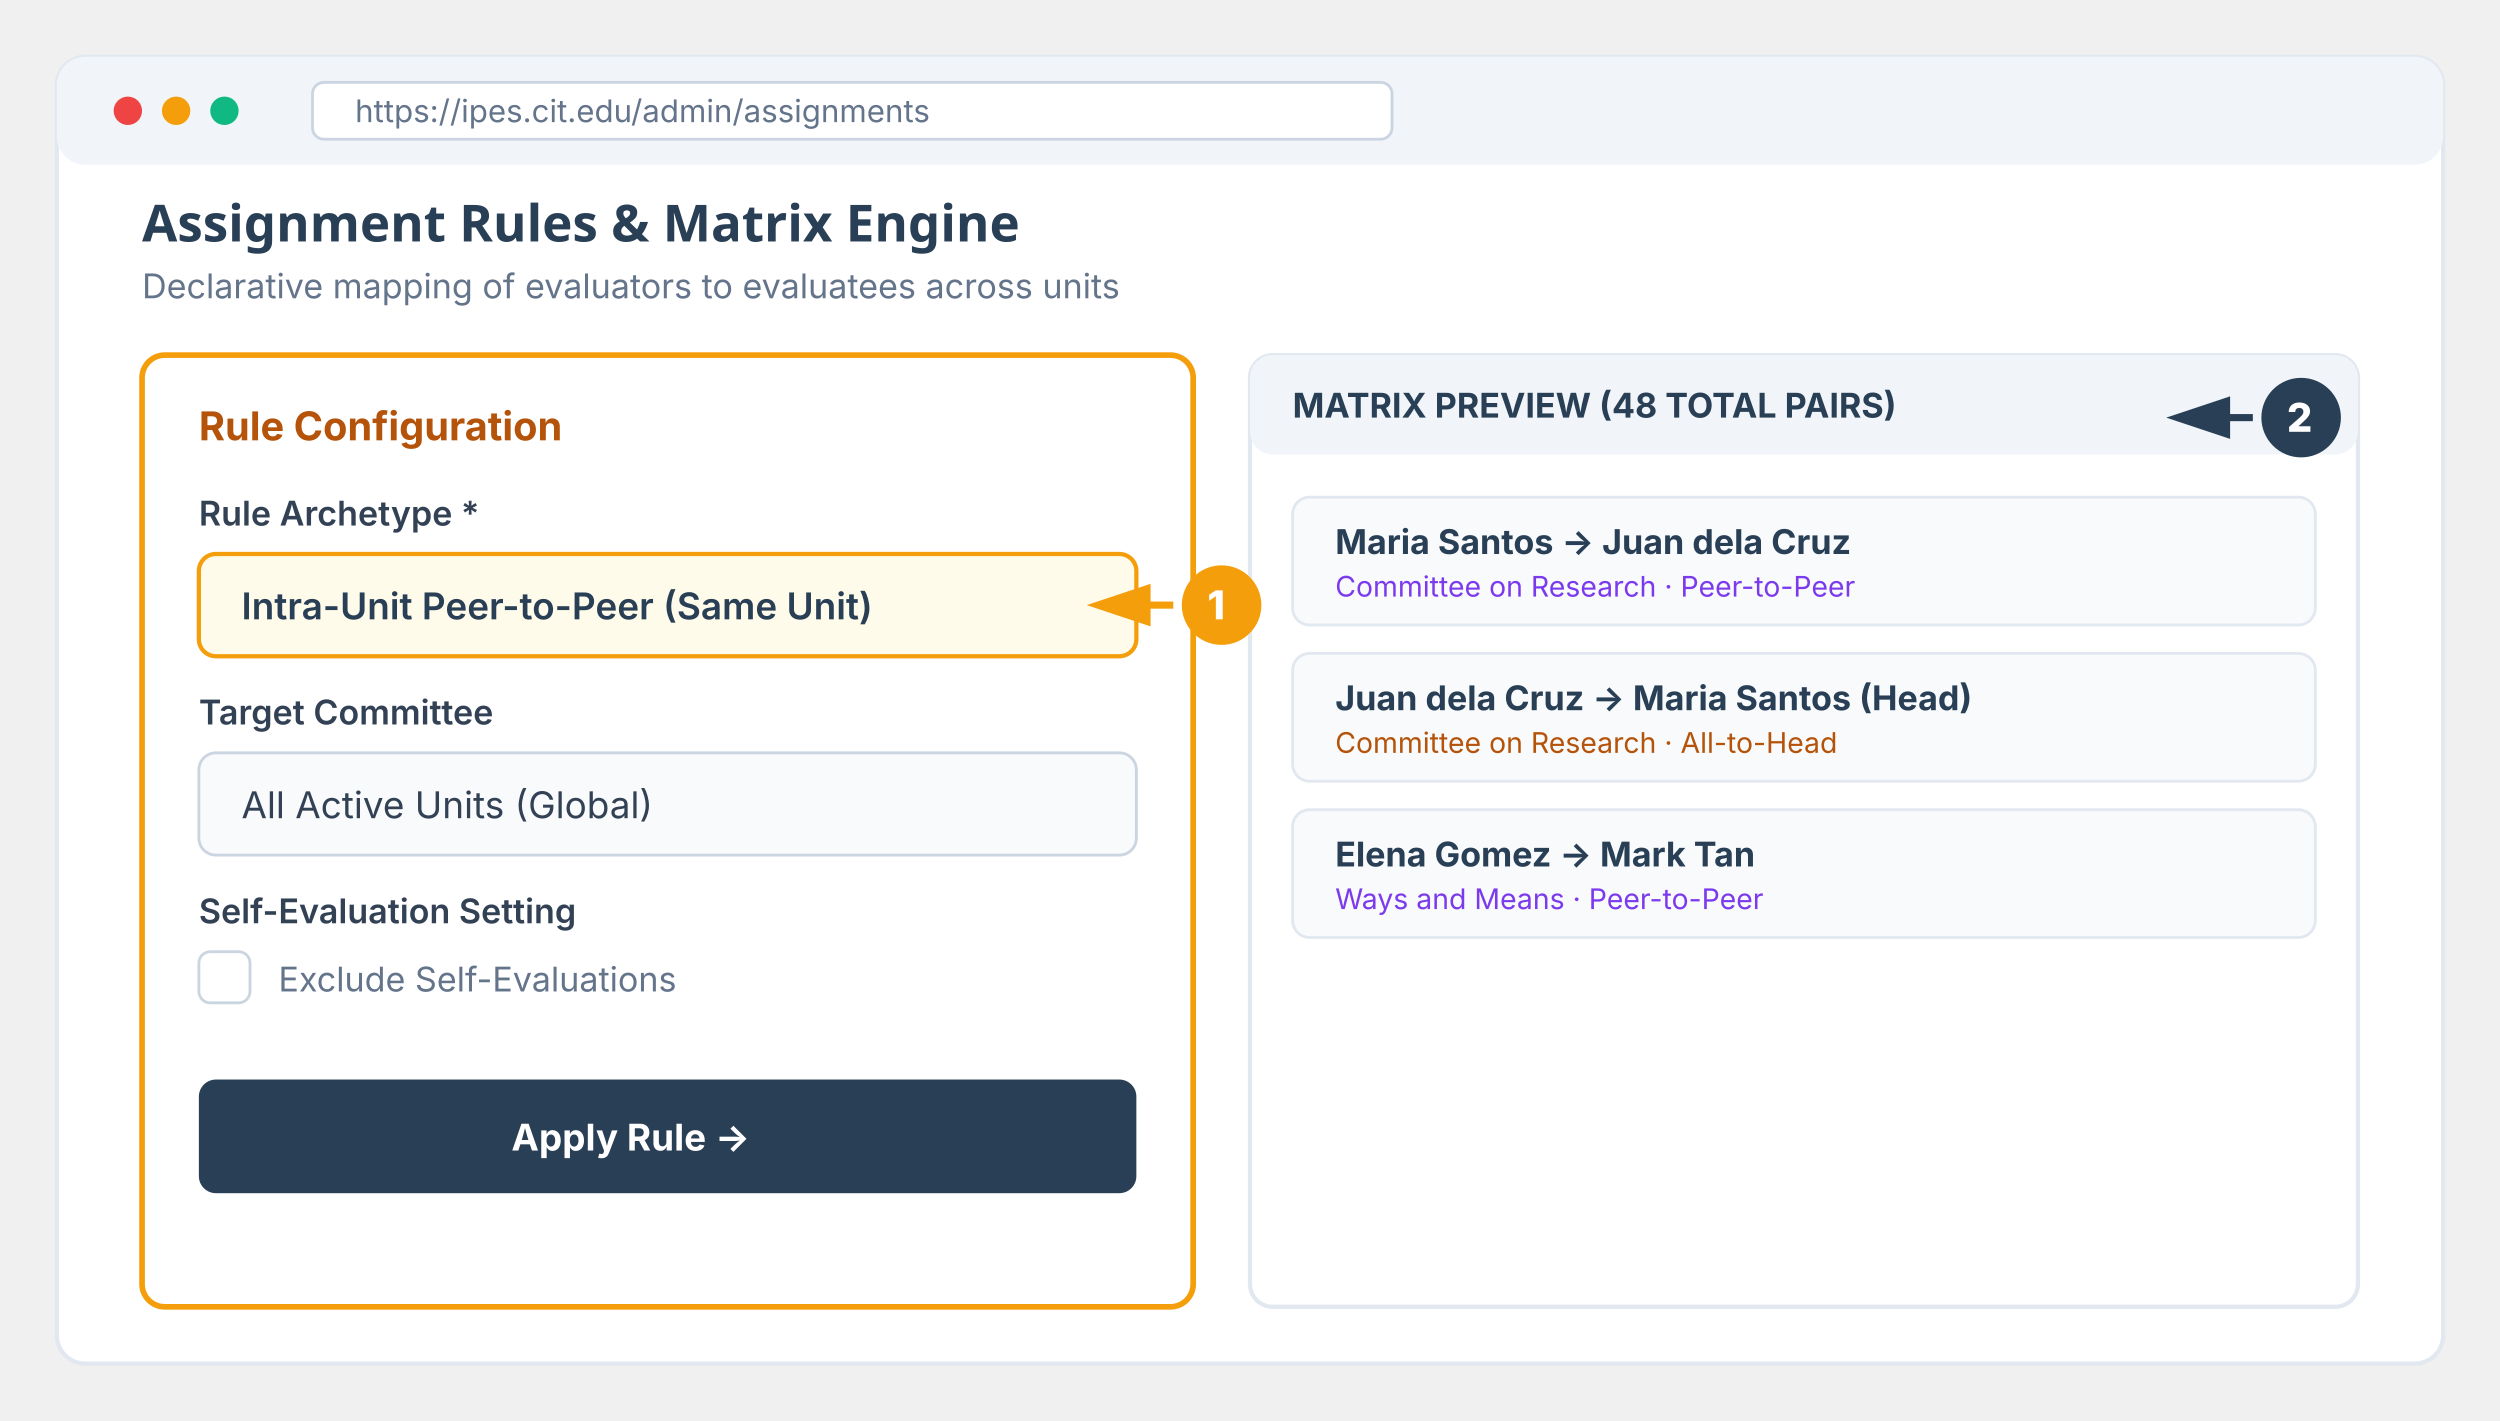
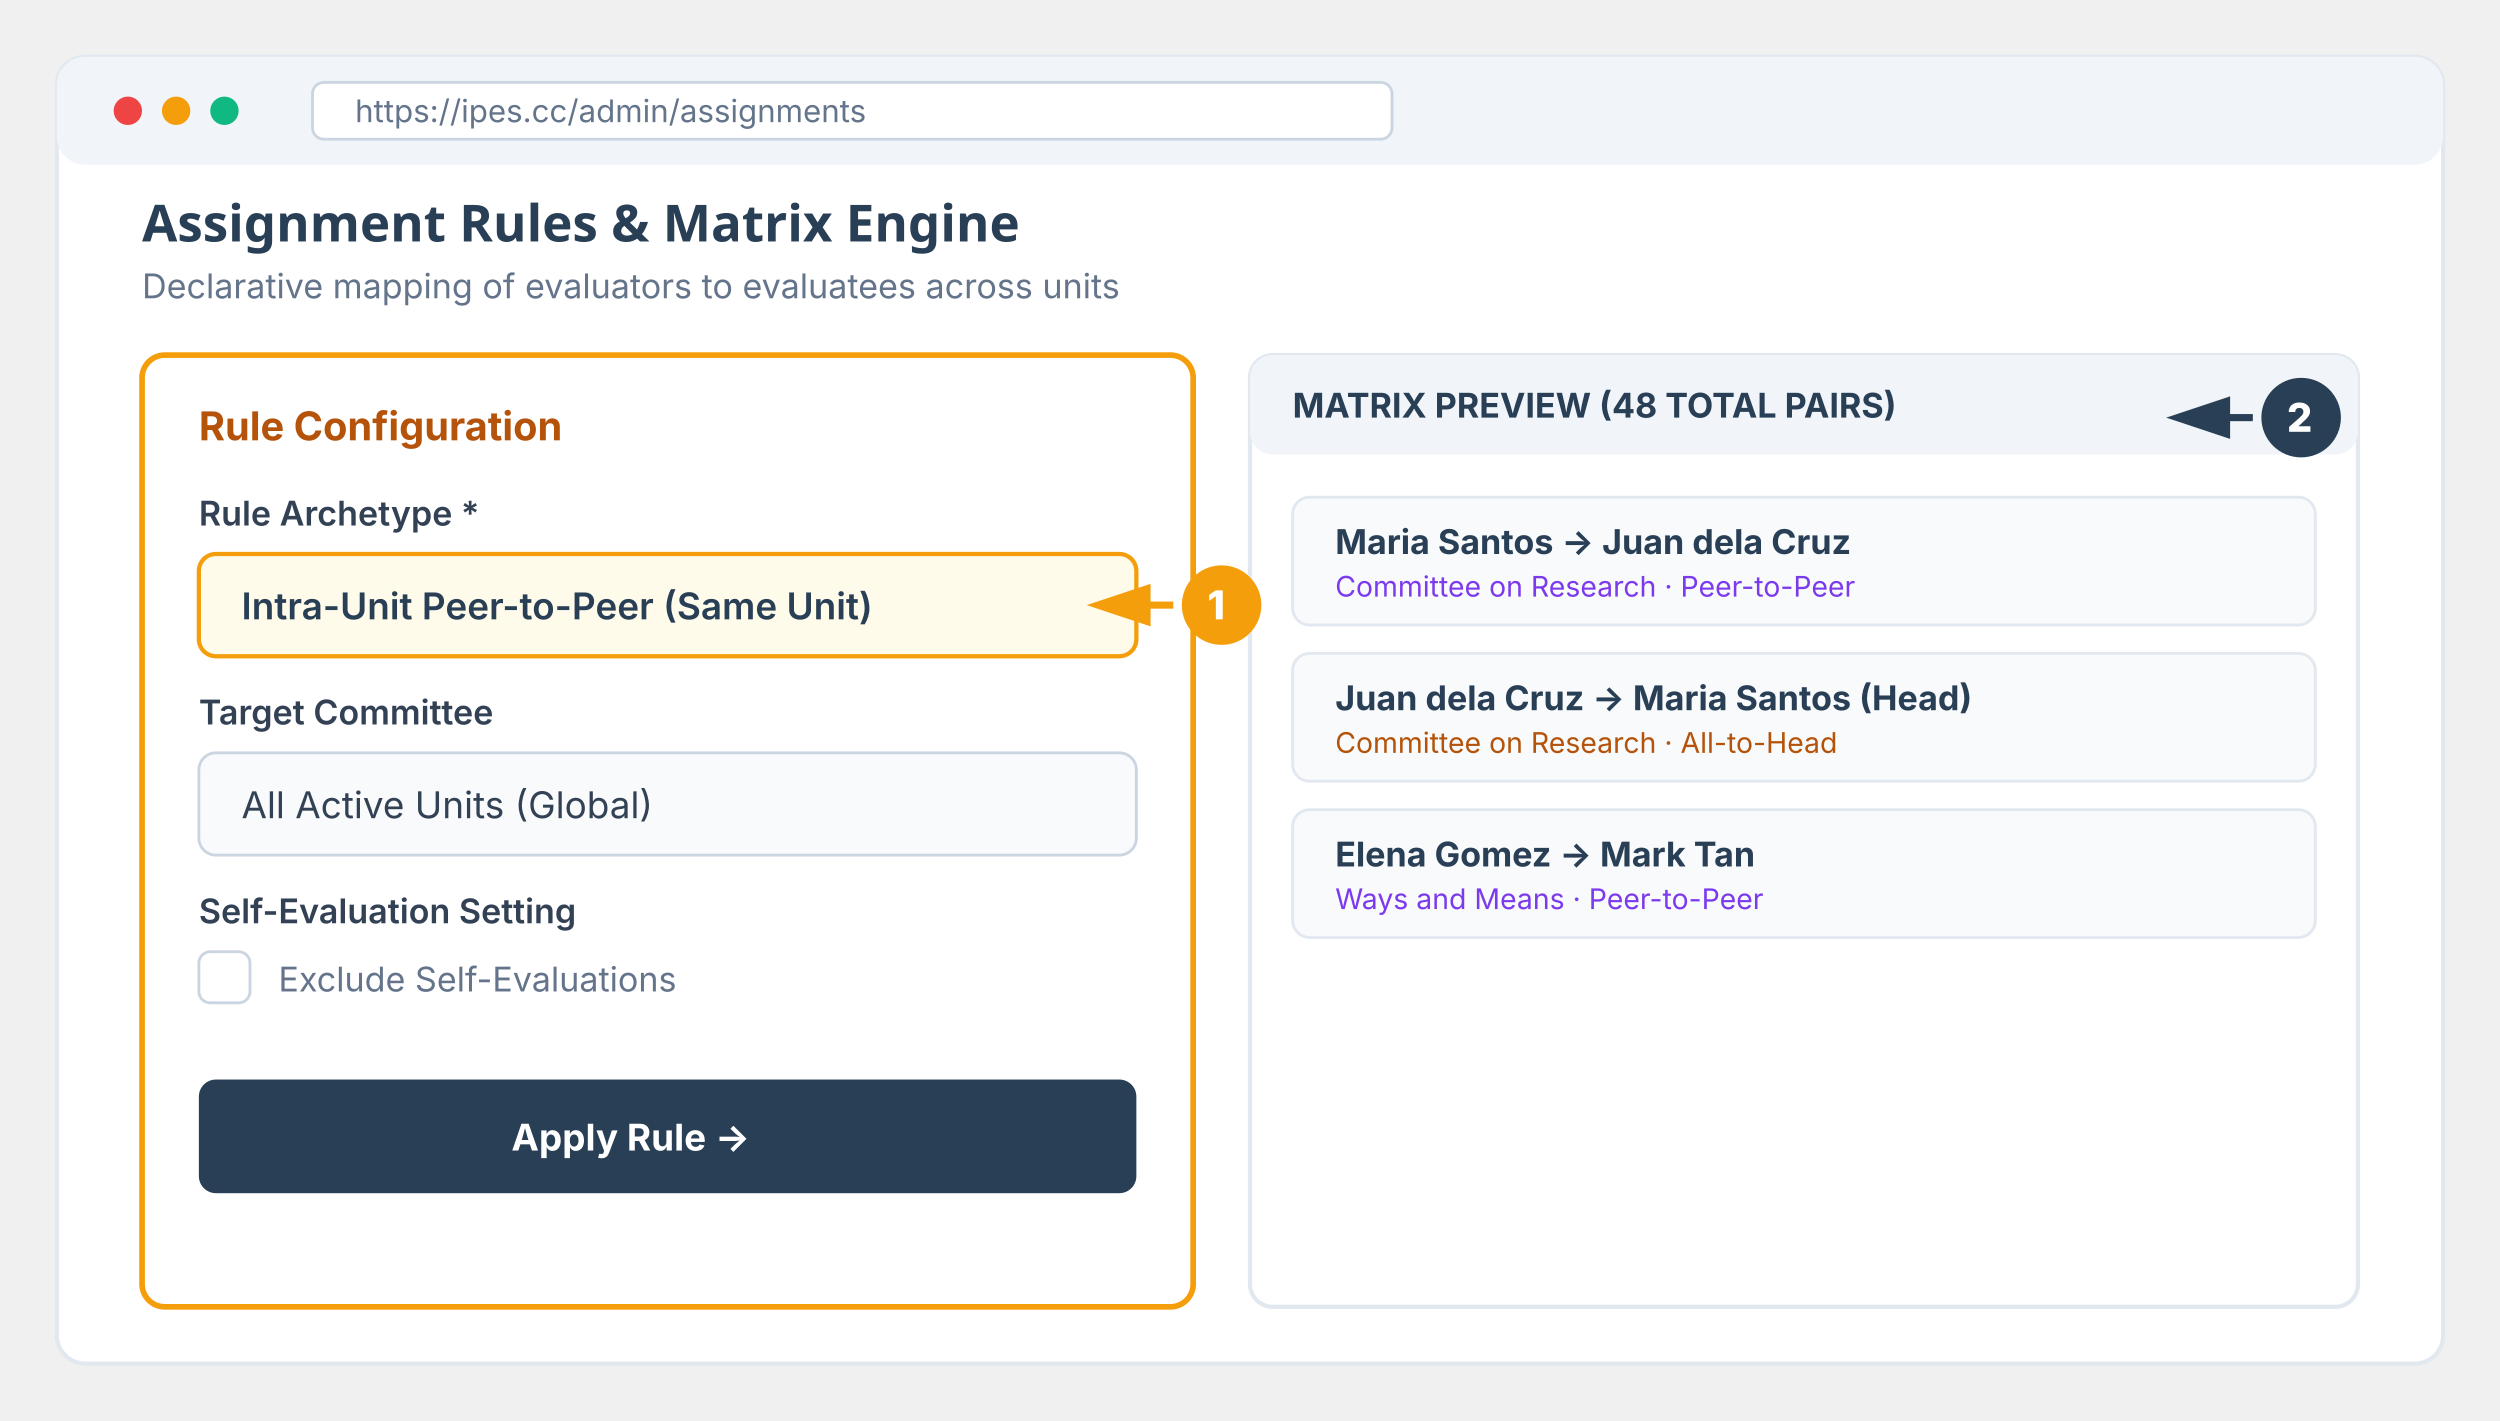
<svg xmlns="http://www.w3.org/2000/svg" viewBox="0 0 880 500" width="880" height="500" style="background:#f8fafc; border-radius:12px; font-family:'Inter',system-ui,sans-serif;">
  <defs>
    <marker id="arrow-amber-adm3" markerWidth="10" markerHeight="10" refX="6" refY="3" orient="auto">
      <path d="M0,0 L0,6 L9,3 z" fill="#f59e0b" />
    </marker>
    <marker id="arrow-navy-adm3" markerWidth="10" markerHeight="10" refX="6" refY="3" orient="auto">
      <path d="M0,0 L0,6 L9,3 z" fill="#293f55" />
    </marker>
  </defs>
  <rect x="20" y="20" width="840" height="460" rx="10" fill="#ffffff" stroke="#e2e8f0" stroke-width="1.5" />
  <rect x="20" y="20" width="840" height="38" rx="10" fill="#f1f5f9" />
  <circle cx="45" cy="39" r="5" fill="#ef4444" />
  <circle cx="62" cy="39" r="5" fill="#f59e0b" />
  <circle cx="79" cy="39" r="5" fill="#10b981" />
  <rect x="110" y="29" width="380" height="20" rx="4" fill="#ffffff" stroke="#cbd5e1" stroke-width="1" />
-   <text x="125" y="43" font-size="11" fill="#64748b">https://ipes.cit.edu/admin/assignments</text>
+   <text x="125" y="43" font-size="11" fill="#64748b">https://ipes.cc/admin/assignments</text>
  <text x="50" y="85" font-size="18" font-weight="700" fill="#293f55" font-family="'Montserrat', sans-serif">Assignment Rules &amp; Matrix Engine</text>
  <text x="50" y="105" font-size="12" fill="#64748b">Declarative mapping of evaluators to evaluatees across units</text>
  <rect x="50" y="125" width="370" height="335" rx="8" fill="#ffffff" stroke="#f59e0b" stroke-width="2" />
  <text x="70" y="155" font-size="14" font-weight="700" fill="#b45309">Rule Configuration</text>
  <text x="70" y="185" font-size="12" font-weight="600" fill="#334155">Rule Archetype *</text>
  <rect x="70" y="195" width="330" height="36" rx="6" fill="#fffbeb" stroke="#f59e0b" stroke-width="1.5" />
  <text x="85" y="218" font-size="13" font-weight="600" fill="#293f55">Intra-Unit Peer-to-Peer (Same Unit)</text>
  <text x="70" y="255" font-size="12" font-weight="600" fill="#334155">Target Committee</text>
  <rect x="70" y="265" width="330" height="36" rx="6" fill="#f8fafc" stroke="#cbd5e1" stroke-width="1" />
  <text x="85" y="288" font-size="13" fill="#334155">All Active Units (Global)</text>
  <text x="70" y="325" font-size="12" font-weight="600" fill="#334155">Self-Evaluation Setting</text>
  <rect x="70" y="335" width="18" height="18" rx="4" fill="#ffffff" stroke="#cbd5e1" stroke-width="1" />
  <text x="98" y="349" font-size="12" fill="#64748b">Exclude Self-Evaluations</text>
  <rect x="70" y="380" width="330" height="40" rx="6" fill="#293f55" />
  <text x="180" y="405" font-size="13" font-weight="700" fill="#ffffff">Apply Rule →</text>
  <rect x="440" y="125" width="390" height="335" rx="8" fill="#ffffff" stroke="#e2e8f0" stroke-width="1.5" />
  <rect x="440" y="125" width="390" height="35" rx="8" fill="#f1f5f9" />
  <text x="455" y="147" font-size="12" font-weight="700" fill="#293f55">MATRIX PREVIEW (48 TOTAL PAIRS)</text>
  <rect x="455" y="175" width="360" height="45" rx="6" fill="#f8fafc" stroke="#e2e8f0" stroke-width="1" />
  <text x="470" y="195" font-size="12" font-weight="700" fill="#293f55">Maria Santos → Juan dela Cruz</text>
  <text x="470" y="210" font-size="10" fill="#7c3aed">Committee on Research · Peer-to-Peer</text>
  <rect x="455" y="230" width="360" height="45" rx="6" fill="#f8fafc" stroke="#e2e8f0" stroke-width="1" />
  <text x="470" y="250" font-size="12" font-weight="700" fill="#293f55">Juan dela Cruz → Maria Santos (Head)</text>
  <text x="470" y="265" font-size="10" fill="#b45309">Committee on Research · All-to-Head</text>
  <rect x="455" y="285" width="360" height="45" rx="6" fill="#f8fafc" stroke="#e2e8f0" stroke-width="1" />
  <text x="470" y="305" font-size="12" font-weight="700" fill="#293f55">Elena Gomez → Mark Tan</text>
  <text x="470" y="320" font-size="10" fill="#7c3aed">Ways and Means · Peer-to-Peer</text>
  <circle cx="430" cy="213" r="14" fill="#f59e0b" />
  <text x="425" y="218" font-size="14" font-weight="800" fill="#ffffff">1</text>
  <path d="M 413 213 L 390 213" fill="none" stroke="#f59e0b" stroke-width="2.5" marker-end="url(#arrow-amber-adm3)" />
  <circle cx="810" cy="147" r="14" fill="#293f55" />
  <text x="805" y="152" font-size="14" font-weight="800" fill="#ffffff">2</text>
  <path d="M 793 147 L 770 147" fill="none" stroke="#293f55" stroke-width="2.5" marker-end="url(#arrow-navy-adm3)" />
</svg>
